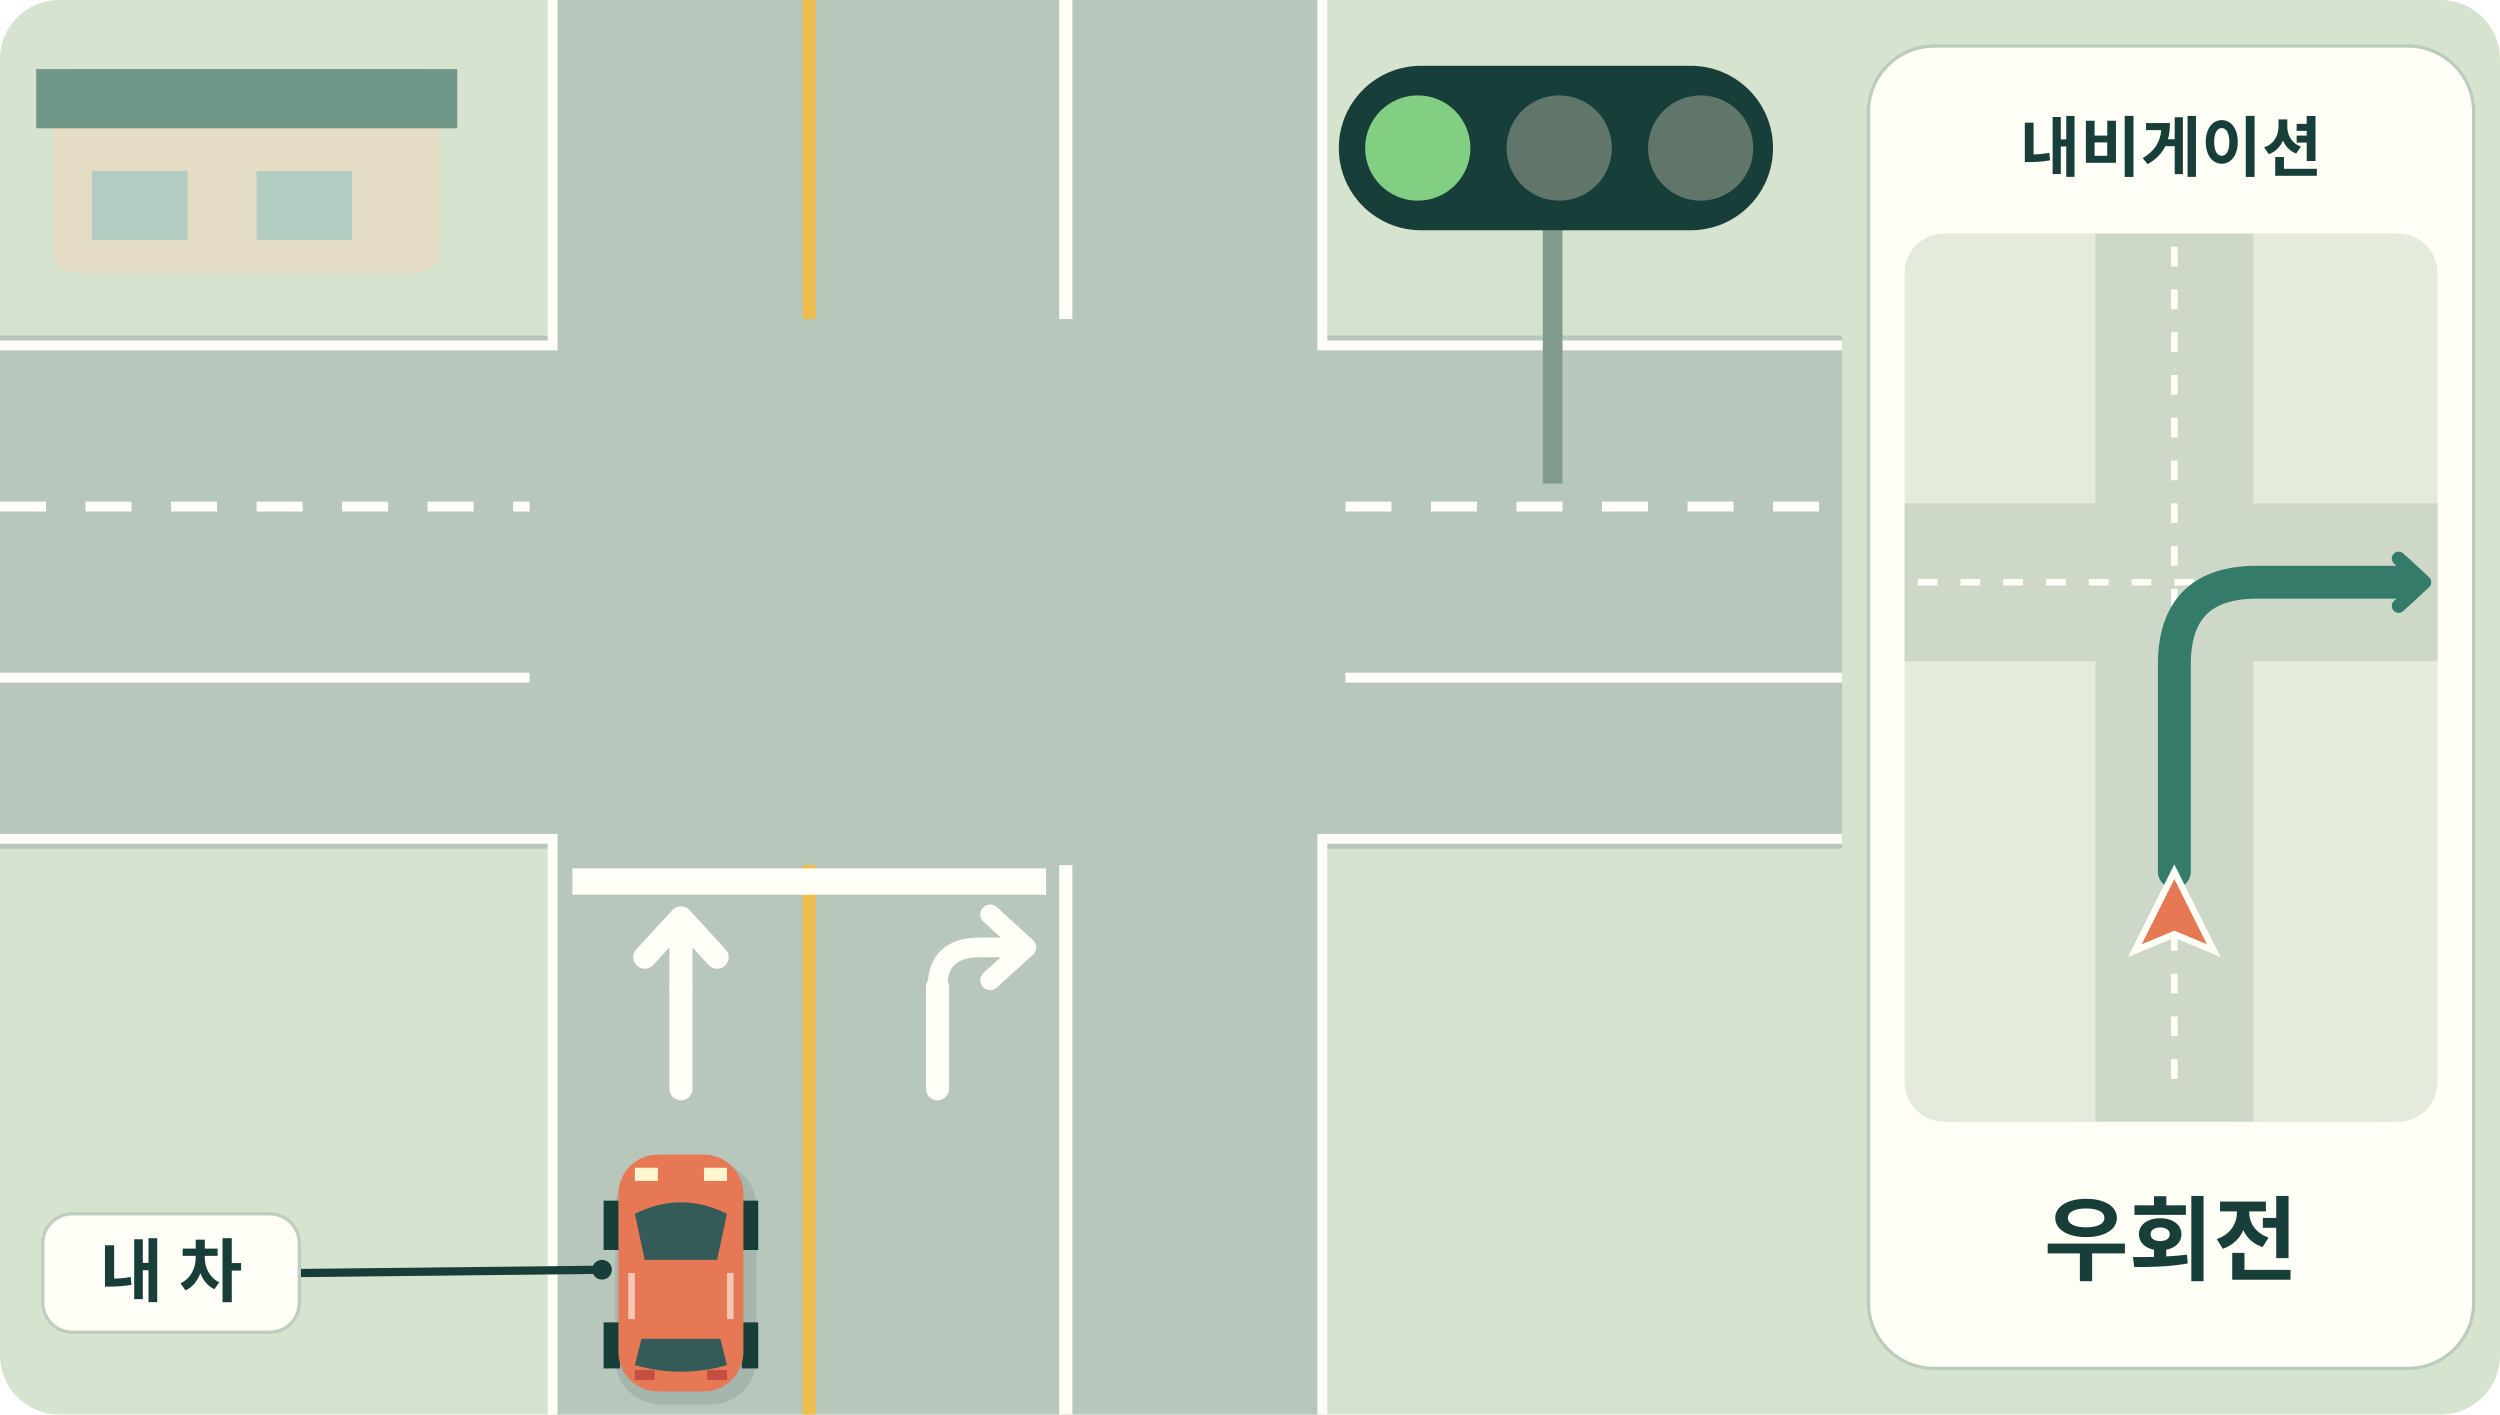
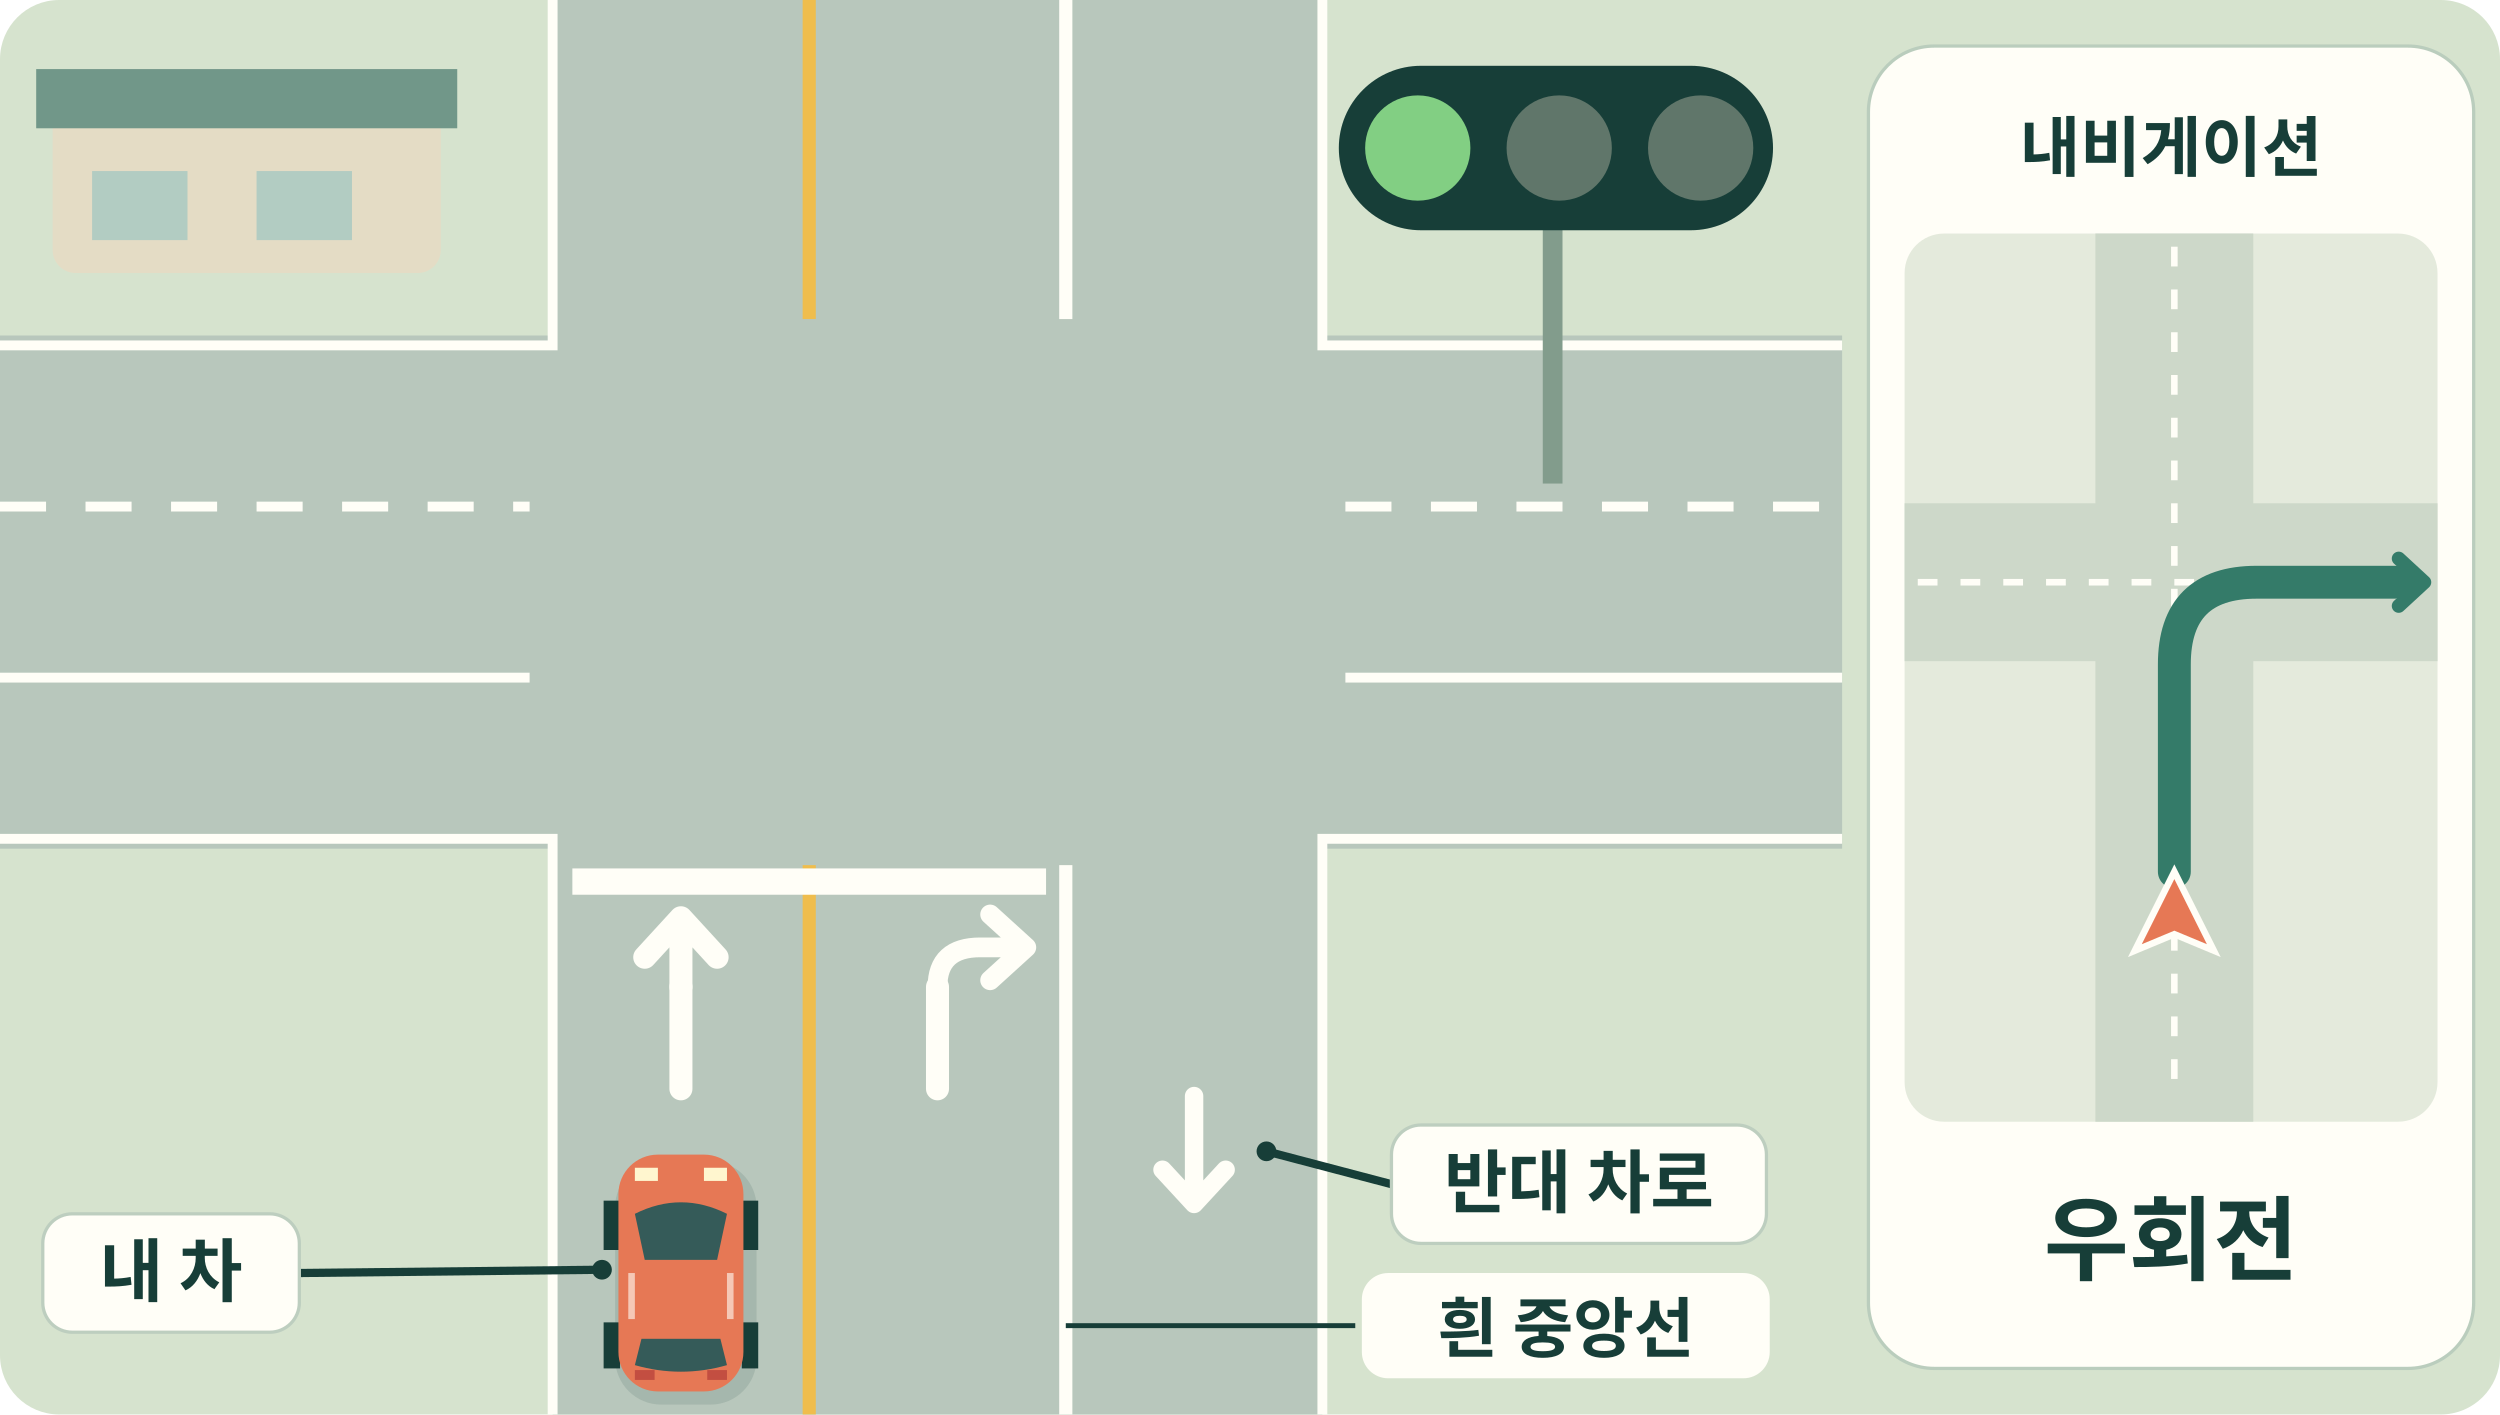
<svg xmlns="http://www.w3.org/2000/svg" data-question-id="lane-01" viewBox="0 0 760 430" role="img" aria-labelledby="scene-title" data-scenario-feature="lane-junction">
  <rect width="760" height="430" rx="18" fill="#d6e3ce" />
  <g data-intersection="true">
    <rect y="102" width="560" height="156" fill="#b8c7bc" />
    <rect x="168" width="234" height="430" fill="#b8c7bc" />
    <path d="M0 105h168V0M402 0v105h158M0 255h168V430M402 430V255h158" fill="none" stroke="#fffef7" stroke-width="3" />
    <path d="M324 0V97M324 263V430" fill="none" stroke="#fffef7" stroke-width="4" data-road-marking="centerline" />
    <path d="M246 0V97M246 263V430" fill="none" stroke="#efbd4d" stroke-width="4" data-lane-change="forbidden" data-boundary="yellow" />
    <path d="M0 206h161M409 206h151" fill="none" stroke="#fffef7" stroke-width="3" />
    <path d="M0 154h161M409 154h151" fill="none" stroke="#fffef7" stroke-width="3" stroke-dasharray="14 12" />
  </g>
  <path data-marking="stop-line" d="M174 268h144" stroke="#fffef7" stroke-width="8" />
  <g data-lane="left" data-lane-directions="straight">
    <g data-road-marking="lane-direction" data-directions="straight">
      <path d="M207 331V300" fill="none" stroke="#fffef7" stroke-width="7" stroke-linecap="round" />
      <path d="M207 300V279m-11 12 11 -12 11 12" fill="none" stroke="#fffef7" stroke-width="7" stroke-linecap="round" stroke-linejoin="round" />
    </g>
  </g>
  <g data-lane="right" data-lane-directions="right">
    <g data-road-marking="lane-direction" data-directions="right">
      <path d="M285 331V300" fill="none" stroke="#fffef7" stroke-width="7" stroke-linecap="round" />
      <path d="M285 300Q285 288 298 288H312m-11 -10 11 10 -11 10" fill="none" stroke="#fffef7" stroke-width="6" stroke-linecap="round" stroke-linejoin="round" />
    </g>
+   </g>
+   <g data-lane="opposing" data-travel-direction="toward-viewer">
+     <g transform="translate(363 350) rotate(180)">
+       <g transform="translate(0 0) rotate(0) scale(0.8)">
+         <path d="M0 21V-20M-12 -7L0 -20 12 -7" fill="none" stroke="#fffef7" stroke-width="7" stroke-linecap="round" stroke-linejoin="round" />
+       </g>
+     </g>
+     <g class="vehicle-callout">
+       <path d="M423 360L385 350" fill="none" stroke="#173e38" stroke-width="2.5" />
+       <circle cx="385" cy="350" r="3" fill="#173e38" />
+       <rect x="423" y="342" width="114" height="36" rx="9" fill="#fffef7" stroke="#bdcebf" />
+       <text x="480" y="367" font-family="Pretendard, 'Noto Sans KR', sans-serif" font-size="21" font-weight="750" fill="#173e38" text-anchor="middle">반대 차로</text>
+     </g>
+     <path d="M324 403H412" fill="none" stroke="#173e38" stroke-width="1.5" />
+     <rect x="414" y="387" width="124" height="32" rx="8" fill="#fffef7" />
+     <text x="476" y="411" font-family="Pretendard, 'Noto Sans KR', sans-serif" font-size="20" font-weight="750" fill="#173e38" text-anchor="middle">흰 중앙선</text>
  </g>
  <rect x="16" y="21" width="118" height="62" rx="7" fill="#e4dcc5" />
  <path d="M11 21h128v18H11Z" fill="#719789" />
  <path d="M28 52h29v21H28Zm50 0h29v21H78Z" fill="#b2ccc2" />
  <g data-vehicle-role="own" data-car-x="207" data-car-y="386" transform="translate(207 386) rotate(0)">
    <rect x="-20" y="-33" width="43" height="74" rx="14" fill="#173e38" opacity=".12" />
    <path d="M-21 -21v15m42 -15v15m-42 22v14m42 -14v14" stroke="#173e38" stroke-width="5" />
    <rect x="-19" y="-35" width="38" height="72" rx="12" fill="#e67855" />
    <path d="M-14 -17q14 -7 28 0l-3 14h-22Z M-12 21h24l2 8q-14 4 -28 0Z" fill="#355b59" />
    <path d="M-15 1v14M15 1v14" stroke="#fffef7" stroke-opacity=".6" stroke-width="2" />
    <path d="M-14 -29h7m14 0h7" stroke="#fff6cf" stroke-width="4" />
    <path d="M-14 32h6m16 0h6" stroke="#c34e41" stroke-width="3" />
  </g>
  <g class="vehicle-callout">
    <path d="M91 387L183 386" fill="none" stroke="#173e38" stroke-width="2.5" />
    <circle cx="183" cy="386" r="3" fill="#173e38" />
    <rect x="13" y="369" width="78" height="36" rx="9" fill="#fffef7" stroke="#bdcebf" />
    <text x="52" y="394" font-family="Pretendard, 'Noto Sans KR', sans-serif" font-size="21" font-weight="750" fill="#173e38" text-anchor="middle">내 차</text>
  </g>
  <g data-signal-type="road" transform="translate(407 20)">
    <path d="M65 44v83" stroke="#829c8c" stroke-width="6" />
    <rect width="132" height="50" rx="25" fill="#173e38" />
    <circle cx="24" cy="25" r="16" fill="#82cf83" />
    <circle cx="67" cy="25" r="16" fill="#60766a" />
    <circle cx="110" cy="25" r="16" fill="#60766a" />
  </g>
  <g data-navigation="right" transform="translate(568 14)">
    <rect width="184" height="402" rx="20" fill="#fffef7" stroke="#bacdbd" />
    <text x="92" y="38" font-family="Pretendard, 'Noto Sans KR', sans-serif" font-size="20" font-weight="750" fill="#173e38" text-anchor="middle">내비게이션</text>
    <rect x="11" y="57" width="162" height="270" rx="12" fill="#e4eadc" />
    <path d="M93 57v270M11 163h162" stroke="#cdd8c9" stroke-width="48" />
    <path d="M93 61v258M15 163h154" stroke="#fffef7" stroke-width="2" stroke-dasharray="6 7" />
    <path d="M93 251V188Q93 163 118 163H160" fill="none" stroke="#347b69" stroke-width="10" stroke-linecap="round" stroke-linejoin="round" />
    <g transform="translate(157 163) rotate(90) scale(0.6)">
      <path d="M0 21V-20M-12 -7L0 -20 12 -7" fill="none" stroke="#347b69" stroke-width="7" stroke-linecap="round" stroke-linejoin="round" />
    </g>
    <path d="M93 251l-12 24 12 -5 12 5Z" fill="#e67855" stroke="#fffef7" stroke-width="2" />
    <text x="92" y="373" font-family="Pretendard, 'Noto Sans KR', sans-serif" font-size="28" font-weight="750" fill="#173e38" text-anchor="middle">우회전</text>
  </g>
</svg>
